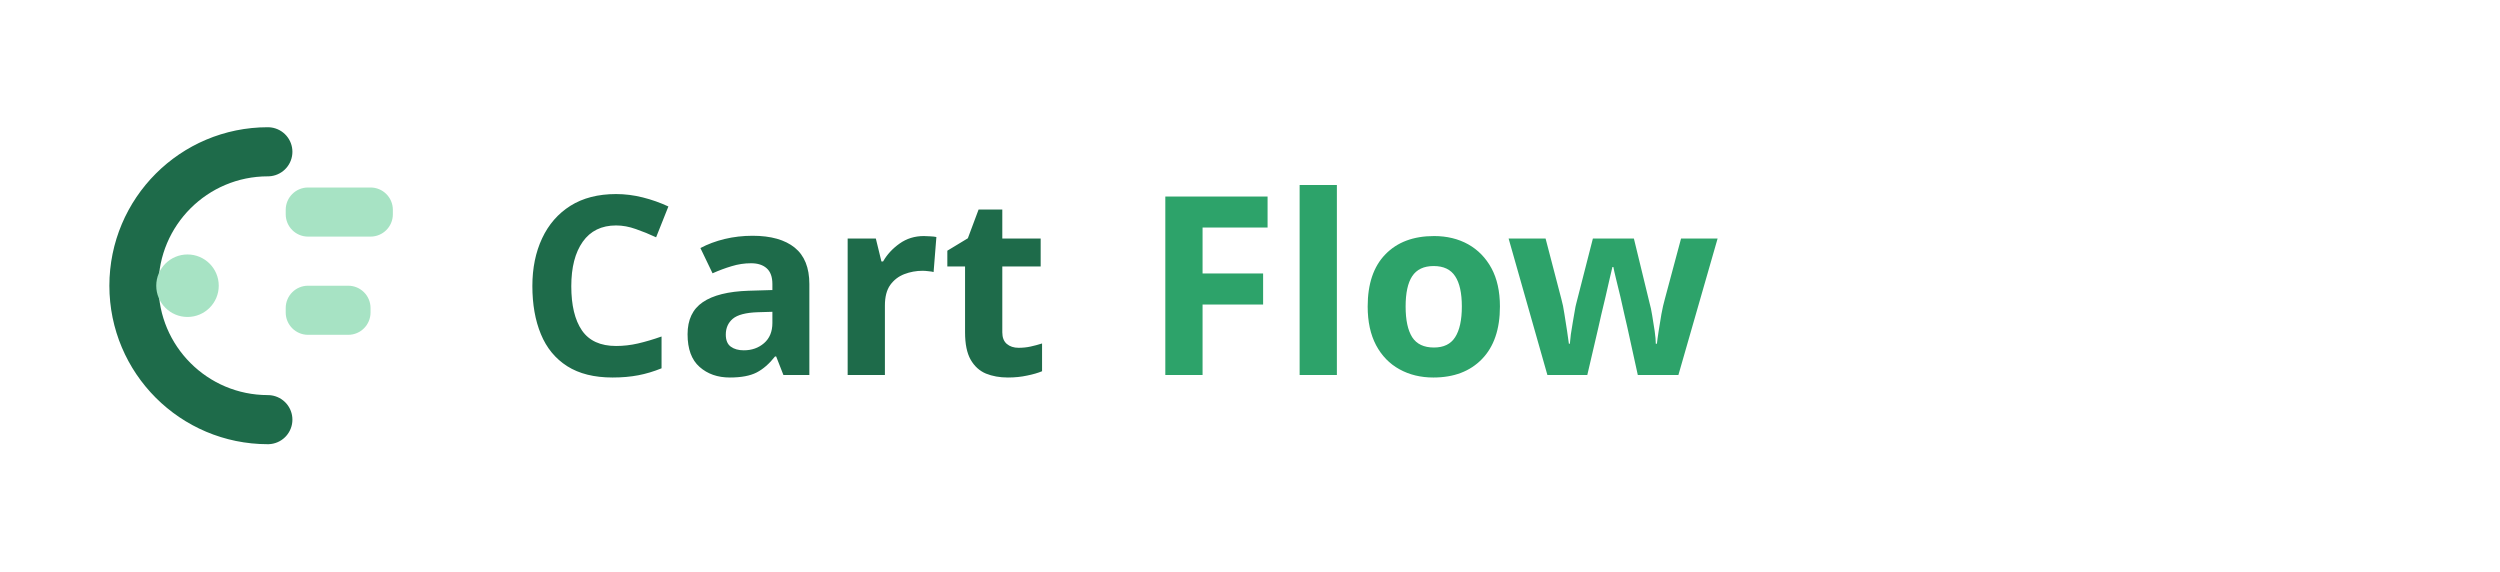
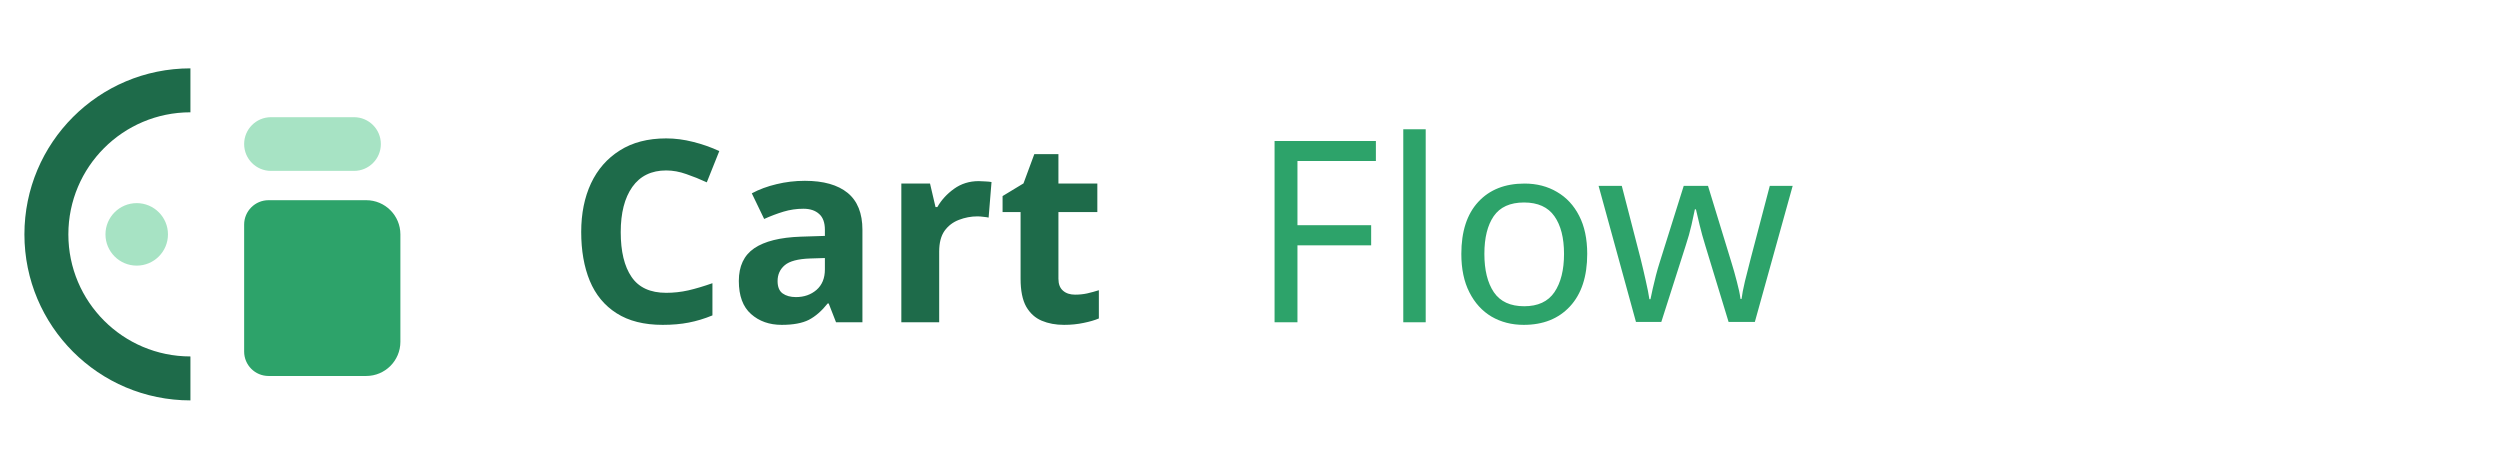
- <svg xmlns="http://www.w3.org/2000/svg" viewBox="0 0 280 64" fill="none" aria-label="CartFlow">
-   <g transform="translate(0 8)">
-     <path d="M30 9 A15 15 0 1 0 30 39" stroke="#1E6B4A" stroke-width="5.5" stroke-linecap="round" fill="none" />
-     <circle cx="21" cy="24" r="3.5" fill="#A7E3C4" />
-     <rect x="32" y="13" width="12" height="5.5" rx="2.5" fill="#A7E3C4" />
-     <rect x="32" y="24" width="9.5" height="5.5" rx="2.5" fill="#A7E3C4" />
+ <svg xmlns="http://www.w3.org/2000/svg" viewBox="0 0 256 48" fill="none" aria-label="CartFlow">
+   <g transform="translate(0 0)">
+     <path fill="#1E6B4A" d="M19.5 7 A17 17 0 1 0 19.5 41 L19.5 36.5 A12.5 12.5 0 1 1 19.5 11.5 Z" />
+     <circle cx="14" cy="24" r="3.2" fill="#A7E3C4" />
+     <rect x="25" y="12" width="14" height="5.5" rx="2.75" fill="#A7E3C4" />
+     <path fill="#2DA36A" d="M25 20.5h12.5a3.5 3.5 0 0 1 3.5 3.5V35a3.5 3.5 0 0 1-3.5 3.5H27.5a2.5 2.5 0 0 1-2.5-2.5V23a2.5 2.5 0 0 1 2.5-2.5Z" />
  </g>
-   <text x="58" y="42" font-family="Tajawal, IBM Plex Sans Arabic, sans-serif" font-size="28" font-weight="700" fill="#1E6B4A">Cart</text>
-   <text x="128" y="42" font-family="Tajawal, IBM Plex Sans Arabic, sans-serif" font-size="28" font-weight="700" fill="#2DA36A">Flow</text>
+   <text x="58" y="33" font-family="Tajawal, IBM Plex Sans Arabic, sans-serif" font-size="26" font-weight="700" fill="#1E6B4A">Cart</text>
+   <text x="128" y="33" font-family="Tajawal, IBM Plex Sans Arabic, sans-serif" font-size="26" font-weight="500" fill="#2DA36A">Flow</text>
</svg>
